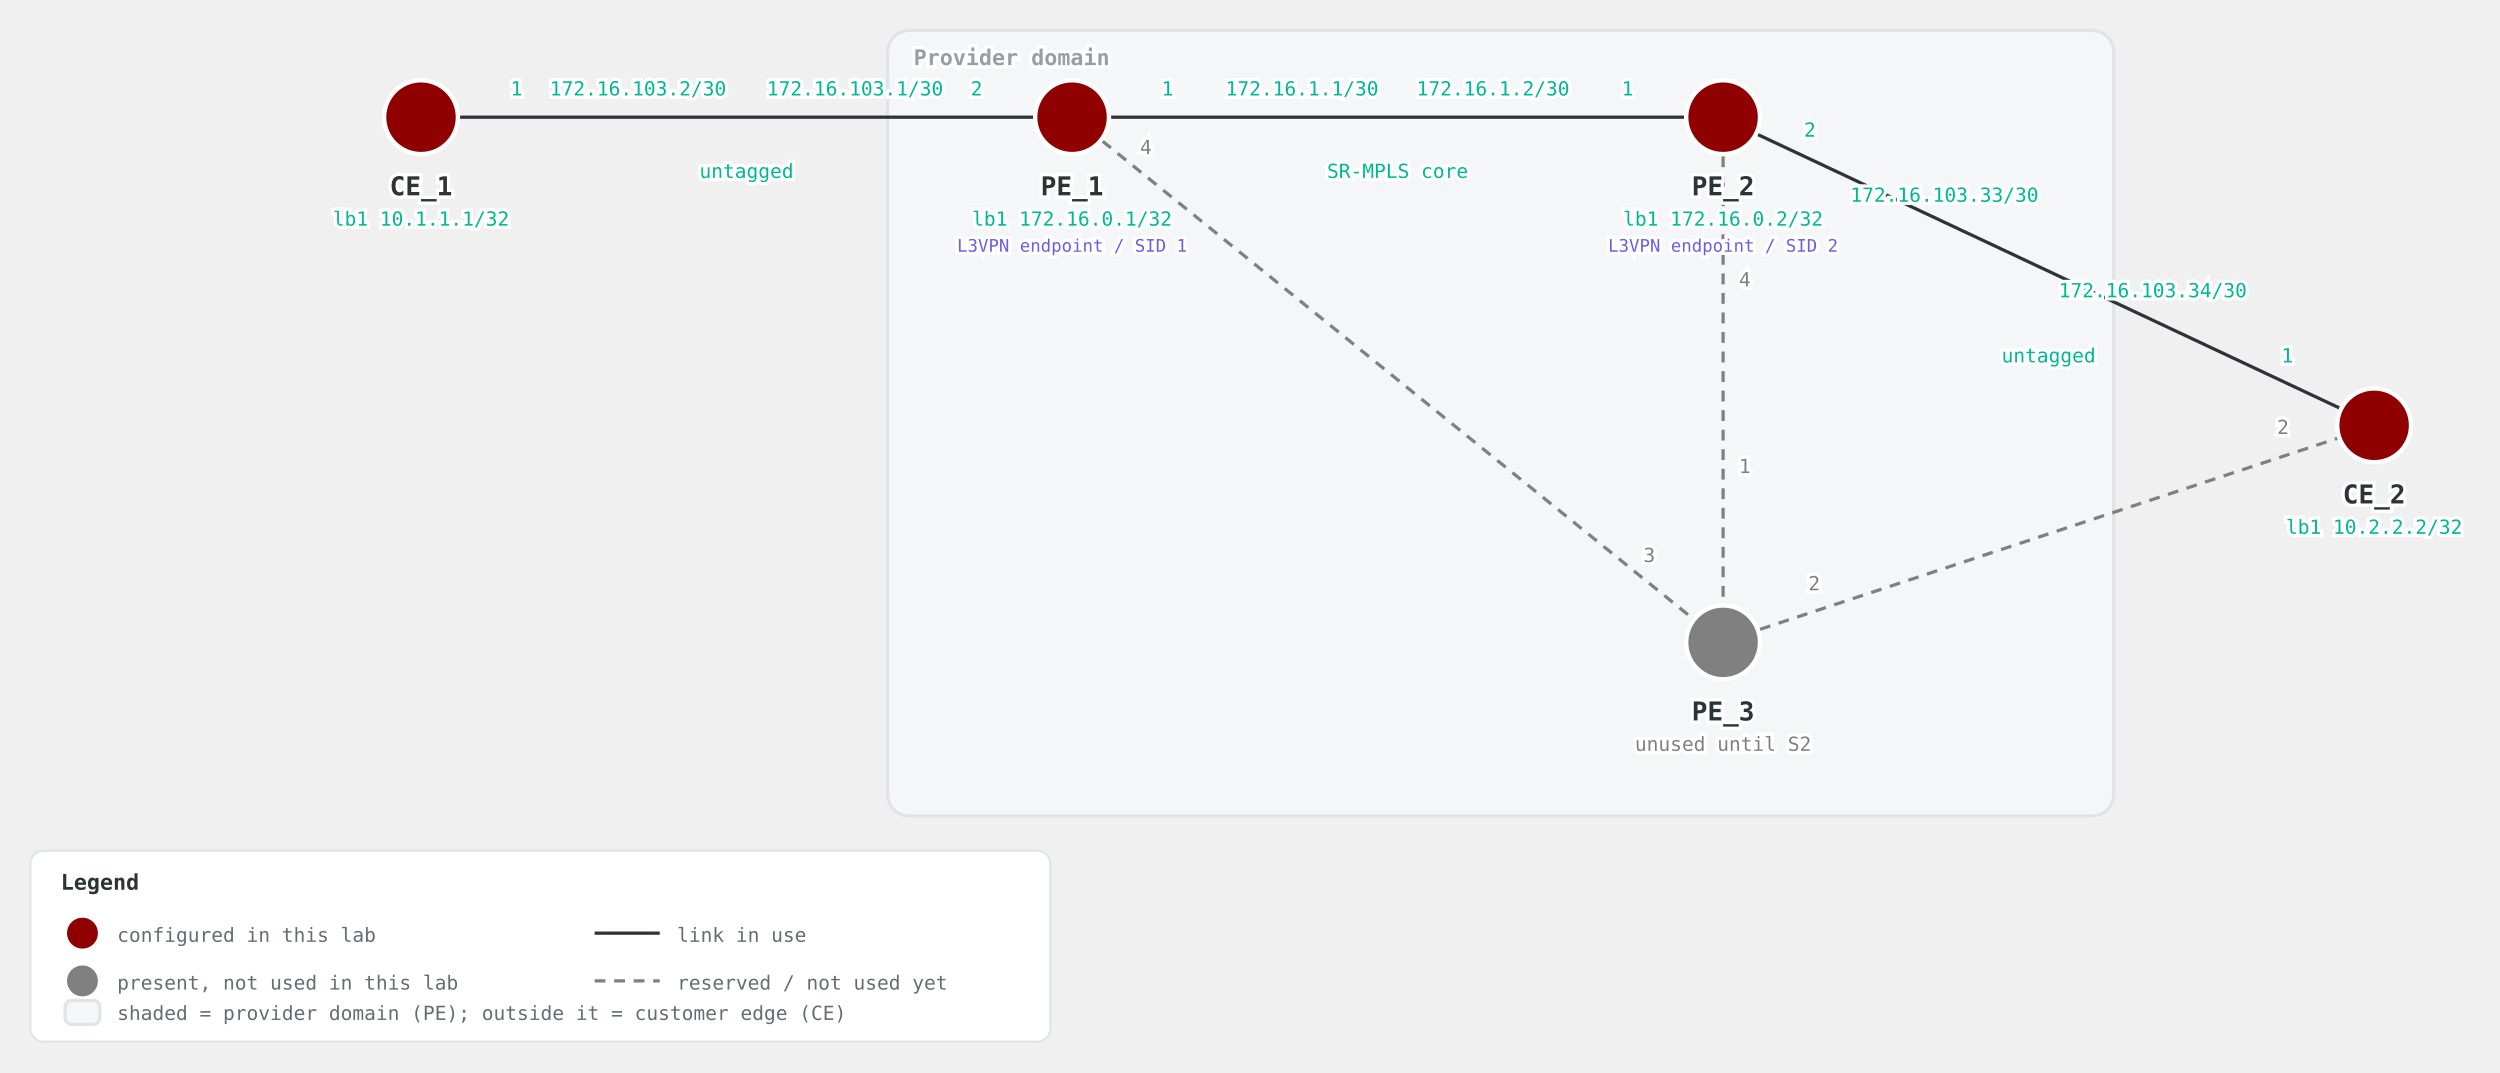
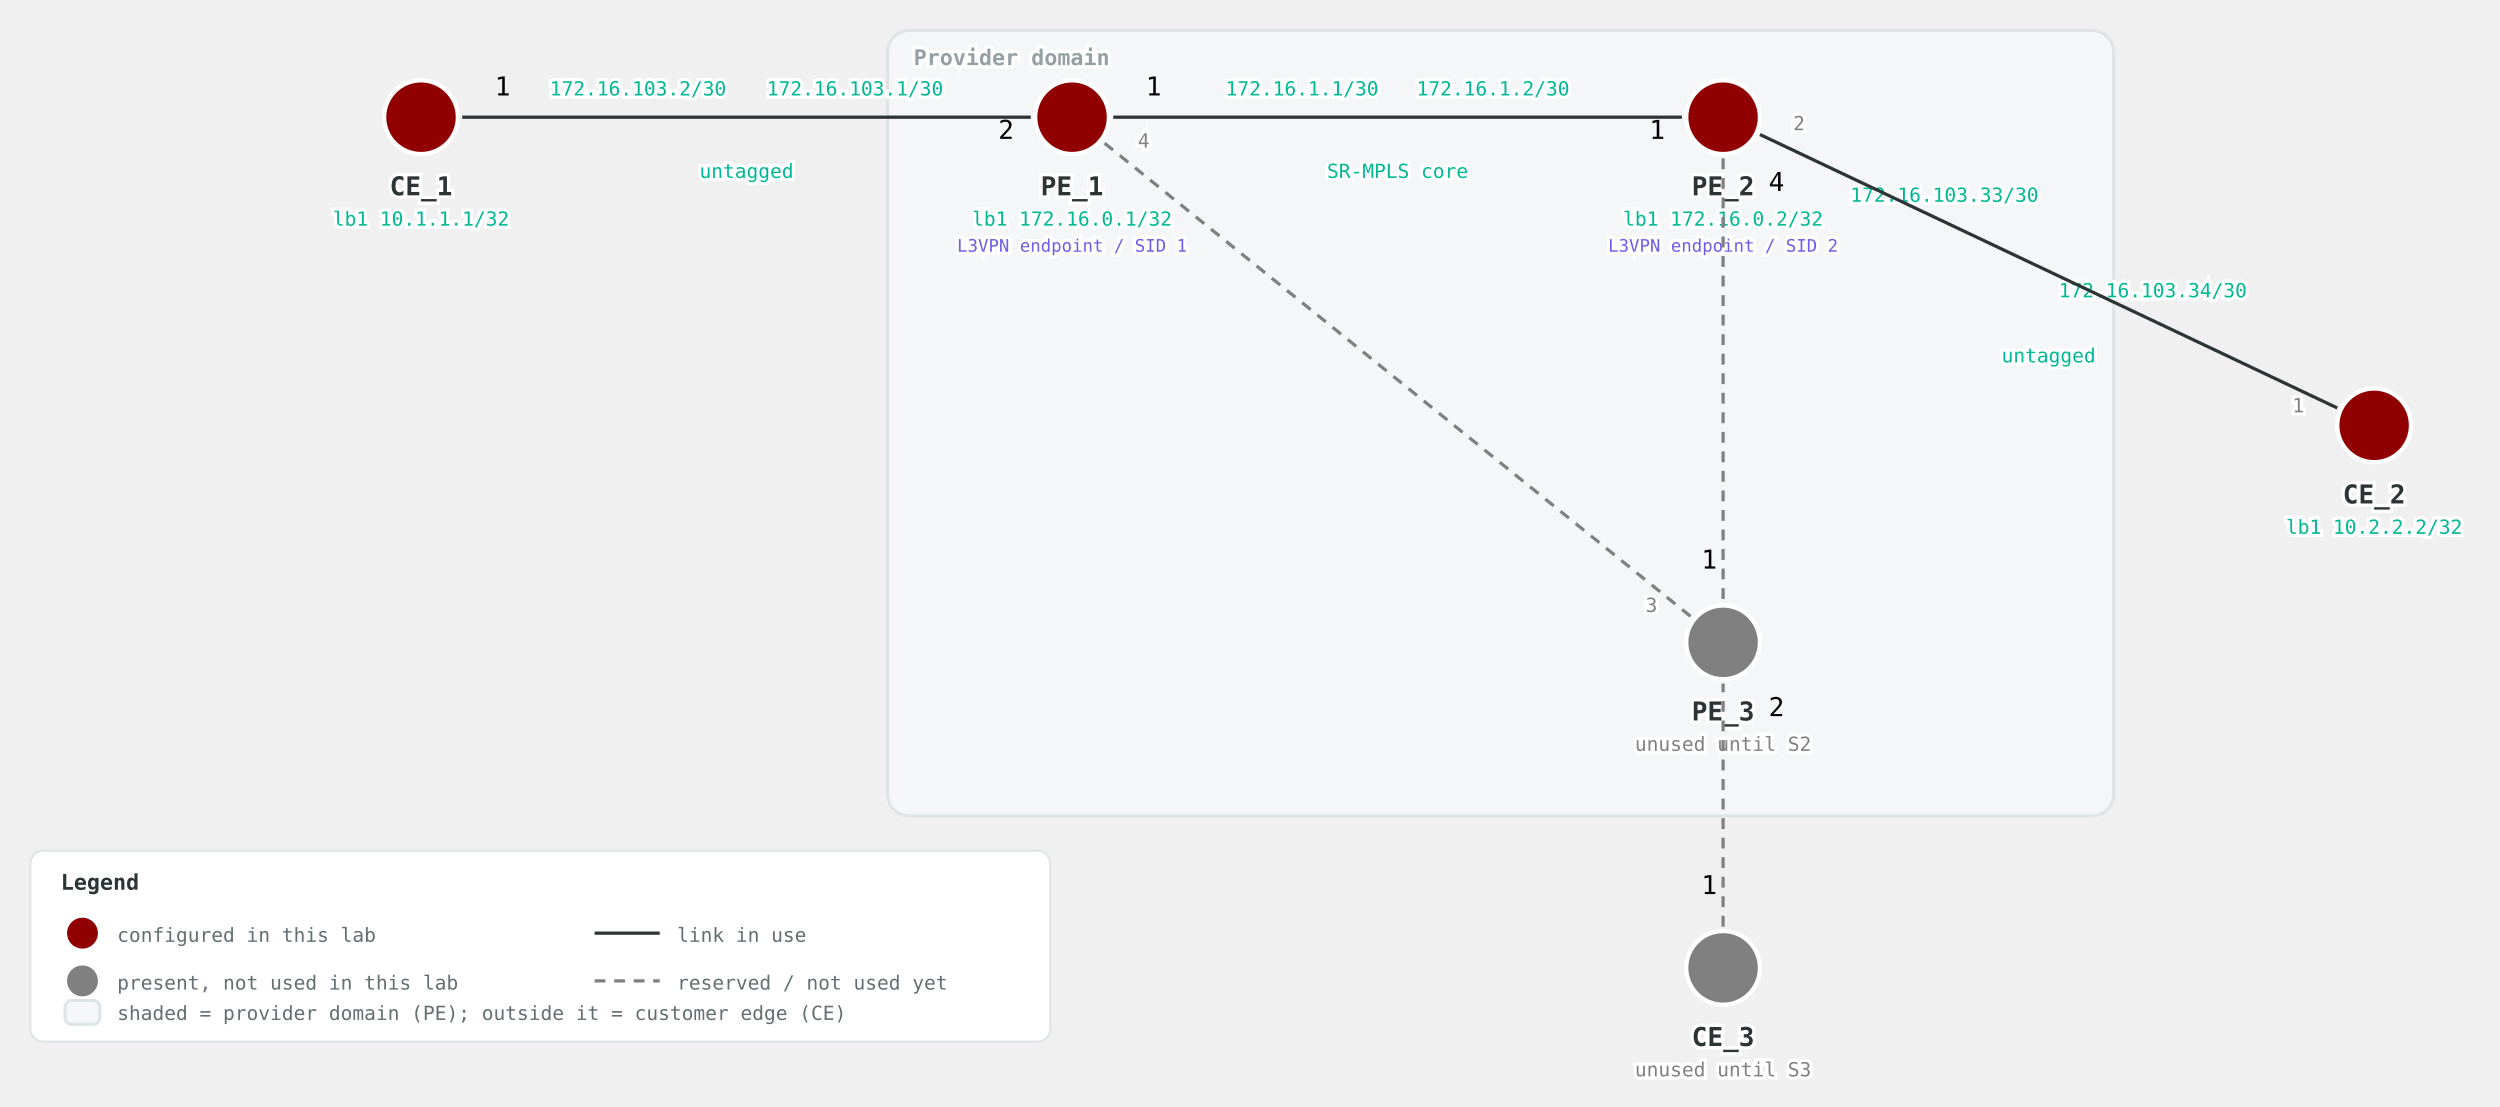
- <svg xmlns="http://www.w3.org/2000/svg" viewBox="26 124 1152 494" width="100%" font-family="Consolas, Monaco, monospace">
+ <svg xmlns="http://www.w3.org/2000/svg" viewBox="26 124 1152 510" width="100%" font-family="Consolas, Monaco, monospace">
  <style>.node{font-size:12px;font-weight:bold;fill:#2d3436;text-anchor:middle;paint-order:stroke;stroke:#fff;stroke-width:3}.sub{font-size:9px;fill:#00b894;text-anchor:middle;paint-order:stroke;stroke:#fff;stroke-width:3}.route{font-size:8px;fill:#6c5ce7;text-anchor:middle;paint-order:stroke;stroke:#fff;stroke-width:3}.note{font-size:9px;fill:#808080;text-anchor:middle;paint-order:stroke;stroke:#fff;stroke-width:3}.link{stroke:#2d3436;stroke-width:1.5}.unused{stroke:#808080;stroke-width:1.5;stroke-dasharray:5 4}.lg{font-size:9px;fill:#636e72;paint-order:stroke;stroke:#fff;stroke-width:3}.lg-h{font-size:10px;font-weight:bold;fill:#2d3436;paint-order:stroke;stroke:#fff;stroke-width:3}.lg-p{fill:#fff;stroke:#dfe4e6;stroke-width:1}.pd{fill:#f4f6f7;stroke:#dfe4e6;stroke-width:1.5}.pd-t{font-size:10px;font-weight:bold;fill:#95a0a4;paint-order:stroke;stroke:#fff;stroke-width:3}</style>
  <defs>
    <symbol id="active" viewBox="0 0 36 36">
      <circle cx="18" cy="18" r="17" fill="#900000" stroke="#fff" stroke-width="2" />
    </symbol>
    <symbol id="inactive" viewBox="0 0 36 36">
      <circle cx="18" cy="18" r="17" fill="#808080" stroke="#fff" stroke-width="2" />
    </symbol>
  </defs>
  <rect x="435" y="138" width="565" height="362" rx="10" class="pd" />
  <text x="447" y="154" class="pd-t">Provider domain</text>
-   <line x1="238" y1="178" x2="502" y2="178" class="link" />
-   <text x="264" y="168" class="sub">1</text>
-   <text x="476" y="168" class="sub">2</text>
  <text x="320" y="168" class="sub">172.16.103.2/30</text>
  <text x="420" y="168" class="sub">172.16.103.1/30</text>
  <text x="370" y="206" class="sub">untagged</text>
-   <line x1="538" y1="178" x2="802" y2="178" class="link" />
-   <text x="564" y="168" class="sub">1</text>
-   <text x="776" y="168" class="sub">1</text>
  <text x="626" y="168" class="sub">172.16.1.1/30</text>
  <text x="714" y="168" class="sub">172.16.1.2/30</text>
  <text x="670" y="206" class="sub">SR-MPLS core</text>
-   <line x1="820" y1="196" x2="820" y2="402" class="unused" />
-   <text x="830" y="256" class="note" text-anchor="start">4</text>
-   <text x="830" y="342" class="note" text-anchor="start">1</text>
-   <line x1="534" y1="189" x2="806" y2="409" class="unused" />
-   <text x="554" y="195" class="note">4</text>
-   <text x="786" y="383" class="note">3</text>
-   <line x1="837" y1="414" x2="1103" y2="326" class="unused" />
-   <text x="1078" y="324" class="note">2</text>
-   <text x="862" y="396" class="note">2</text>
-   <line x1="836" y1="186" x2="1104" y2="312" class="link" />
-   <text x="1080" y="291" class="sub">1</text>
-   <text x="860" y="187" class="sub">2</text>
  <text x="1018" y="261" class="sub">172.16.103.34/30</text>
  <text x="922" y="217" class="sub">172.16.103.33/30</text>
  <text x="970" y="291" class="sub">untagged</text>
  <use href="#active" x="202" y="160" width="36" height="36" />
  <text x="220" y="214" class="node">CE_1</text>
  <text x="220" y="228" class="sub">lb1 10.1.1.1/32</text>
  <use href="#active" x="502" y="160" width="36" height="36" />
  <text x="520" y="214" class="node">PE_1</text>
  <text x="520" y="228" class="sub">lb1 172.16.0.1/32</text>
  <text x="520" y="240" class="route">L3VPN endpoint / SID 1</text>
  <use href="#active" x="802" y="160" width="36" height="36" />
  <text x="820" y="214" class="node">PE_2</text>
  <text x="820" y="228" class="sub">lb1 172.16.0.2/32</text>
  <text x="820" y="240" class="route">L3VPN endpoint / SID 2</text>
  <use href="#inactive" x="802" y="402" width="36" height="36" />
  <text x="820" y="456" class="node">PE_3</text>
+   <use href="#inactive" x="802" y="552" width="36" height="36" />
+   <text x="820" y="606" class="node">CE_3</text>
+   <text x="820" y="620" class="note">unused until S3</text>
  <text x="820" y="470" class="note">unused until S2</text>
  <use href="#active" x="1102" y="302" width="36" height="36" />
  <text x="1120" y="356" class="node">CE_2</text>
  <text x="1120" y="370" class="sub">lb1 10.2.2.2/32</text>
  <g>
    <rect x="40" y="516" width="470" height="88" rx="6" class="lg-p" />
    <text x="54" y="534" class="lg-h">Legend</text>
    <use href="#active" x="56" y="546" width="16" height="16" />
    <text x="80" y="558" class="lg">configured in this lab</text>
    <use href="#inactive" x="56" y="568" width="16" height="16" />
    <text x="80" y="580" class="lg">present, not used in this lab</text>
    <line x1="300" y1="554" x2="330" y2="554" class="link" />
    <text x="338" y="558" class="lg">link in use</text>
    <line x1="300" y1="576" x2="330" y2="576" class="unused" />
    <text x="338" y="580" class="lg">reserved / not used yet</text>
    <rect x="56" y="585" width="16" height="11" rx="3" class="pd" />
    <text x="80" y="594" class="lg">shaded = provider domain (PE); outside it = customer edge (CE)</text>
  </g>
+   <line x1="539" y1="178" x2="801" y2="178" class="link" />
+   <line x1="501" y1="178" x2="239" y2="178" class="link" />
+   <line x1="837" y1="186" x2="1103" y2="312" class="link" />
+   <line x1="820" y1="197" x2="820" y2="401" class="unused" />
+   <line x1="535" y1="190" x2="805" y2="408" class="unused" />
+   <line x1="820" y1="551" x2="820" y2="439" class="unused" />
+   <text x="554" y="168" class="port">1</text>
+   <text x="786" y="188" class="port">1</text>
+   <text x="486" y="188" class="port">2</text>
+   <text x="254" y="168" class="port">1</text>
+   <text x="855" y="184" class="note">2</text>
+   <text x="1085" y="314" class="note">1</text>
+   <text x="841" y="212" class="port">4</text>
+   <text x="810" y="386" class="port">1</text>
+   <text x="553" y="192" class="note">4</text>
+   <text x="787" y="406" class="note">3</text>
+   <text x="810" y="536" class="port">1</text>
+   <text x="841" y="454" class="port">2</text>
</svg>
